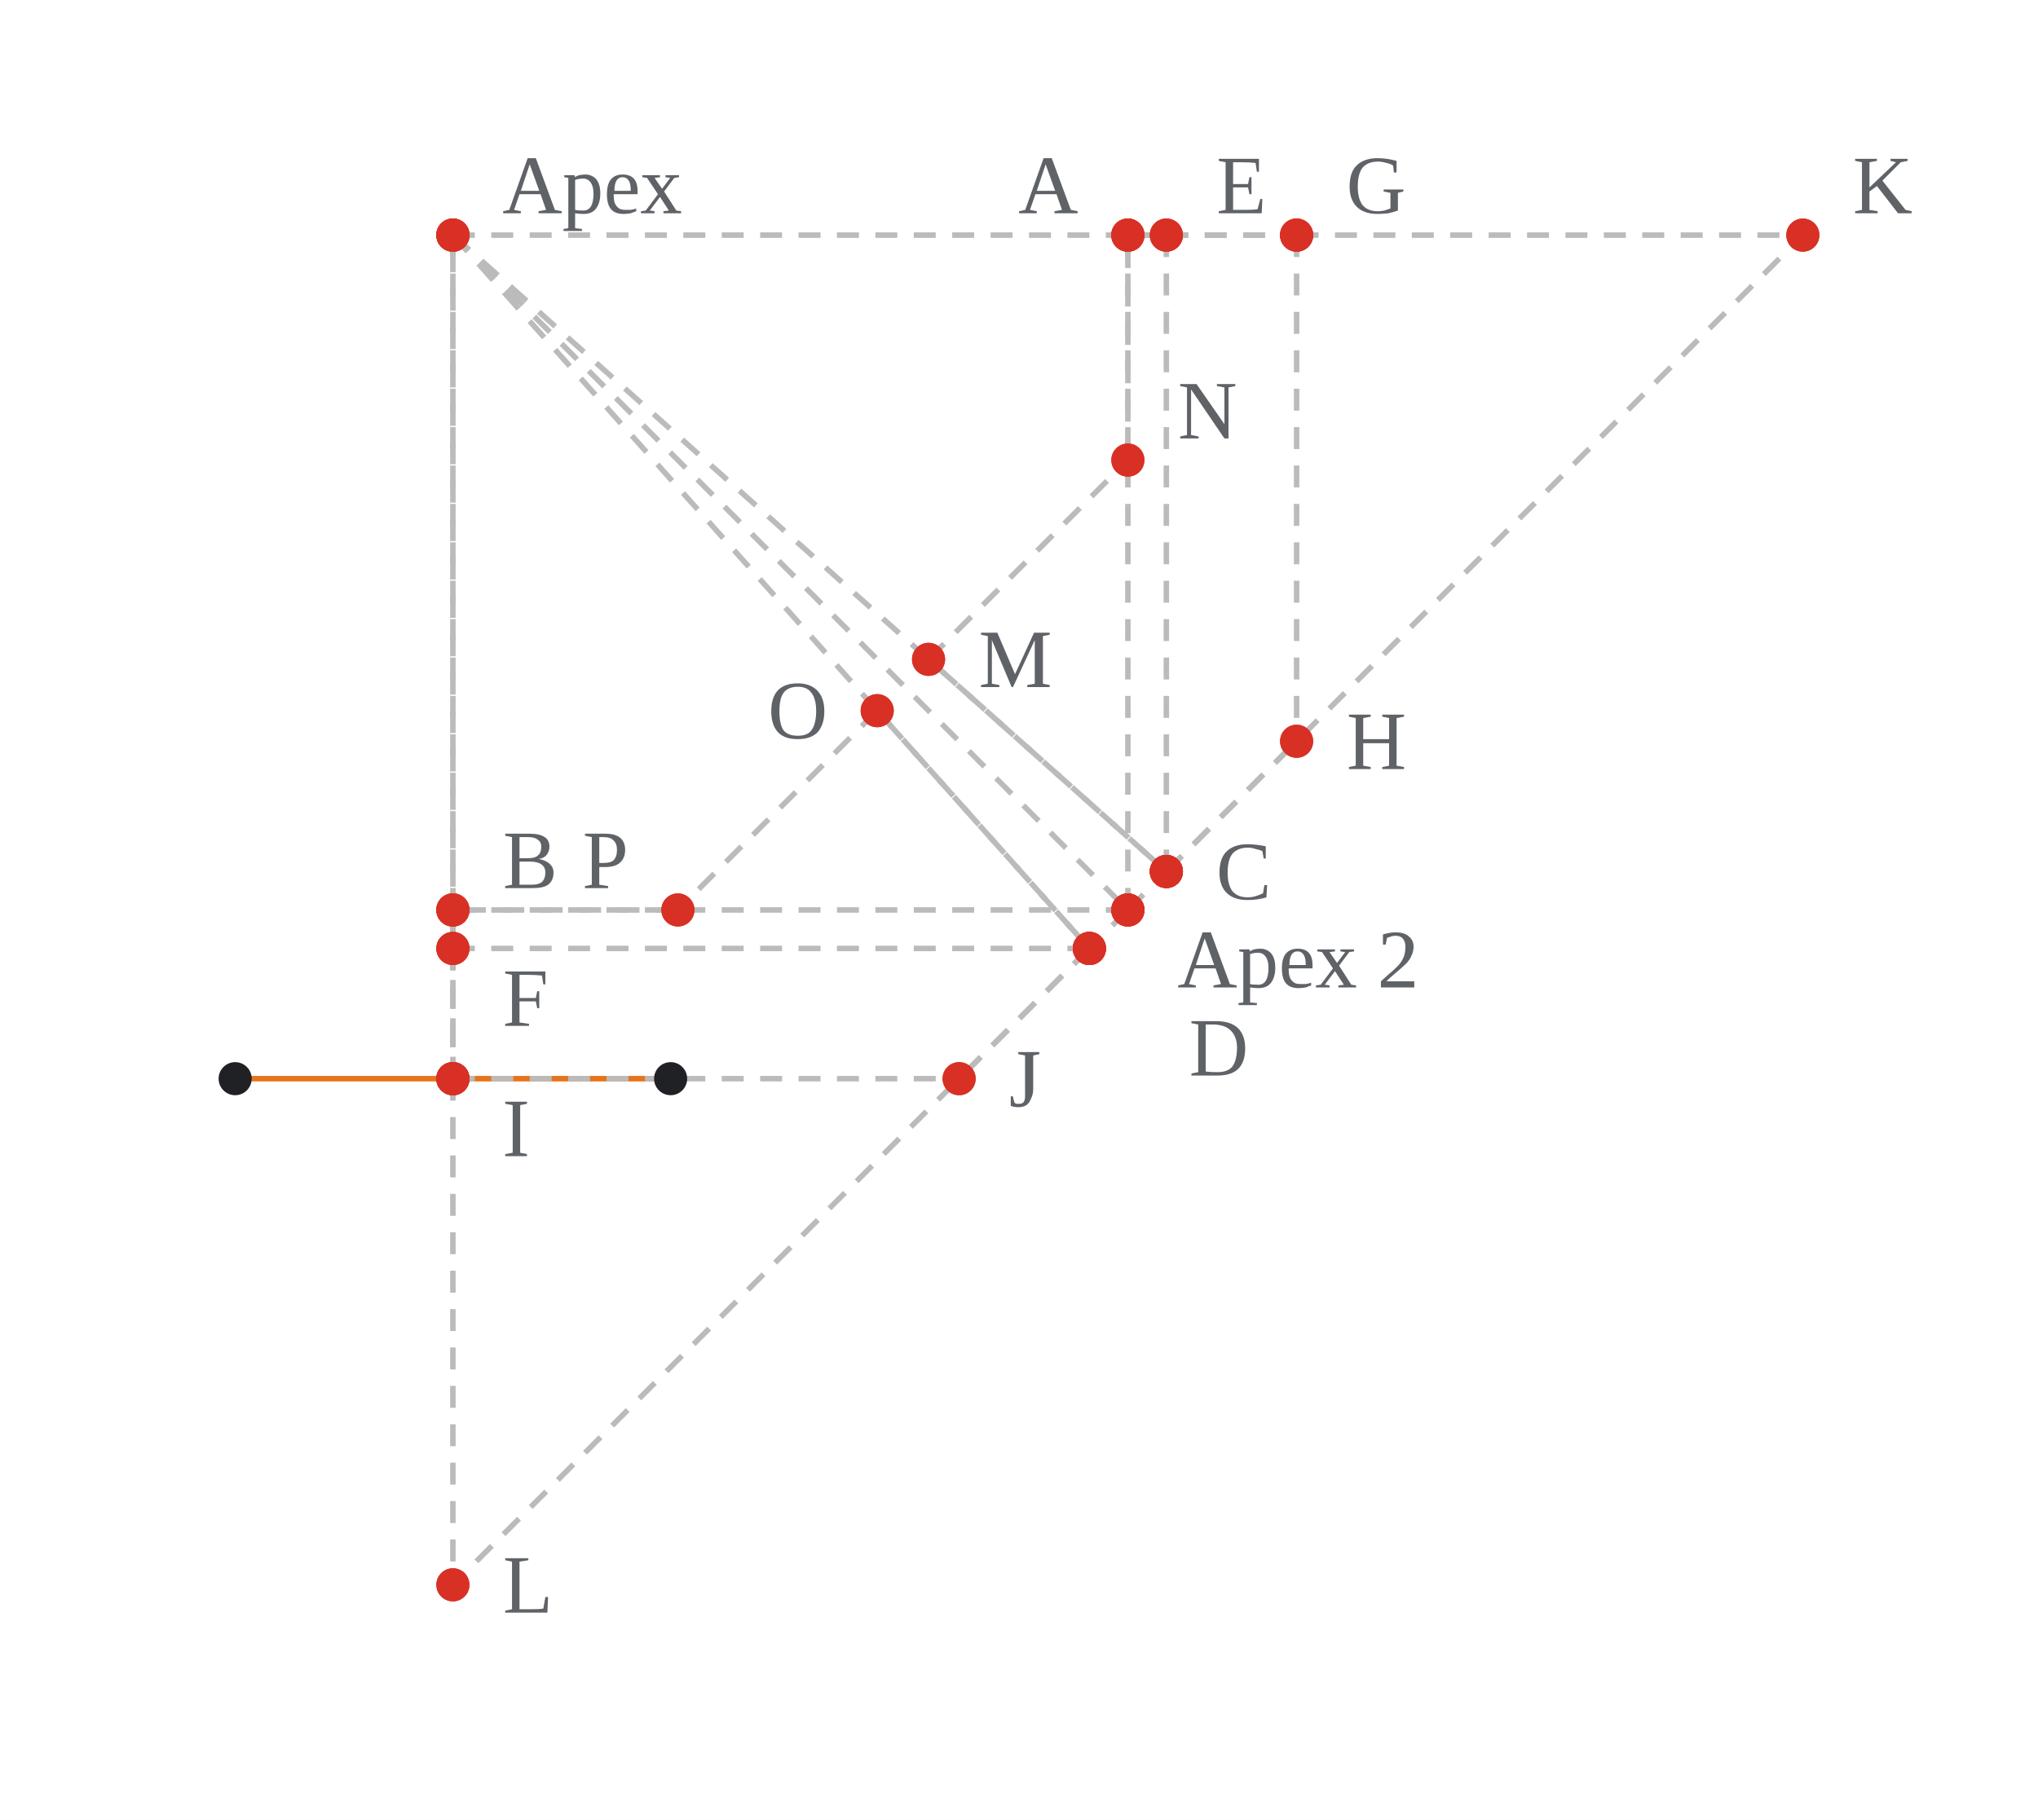
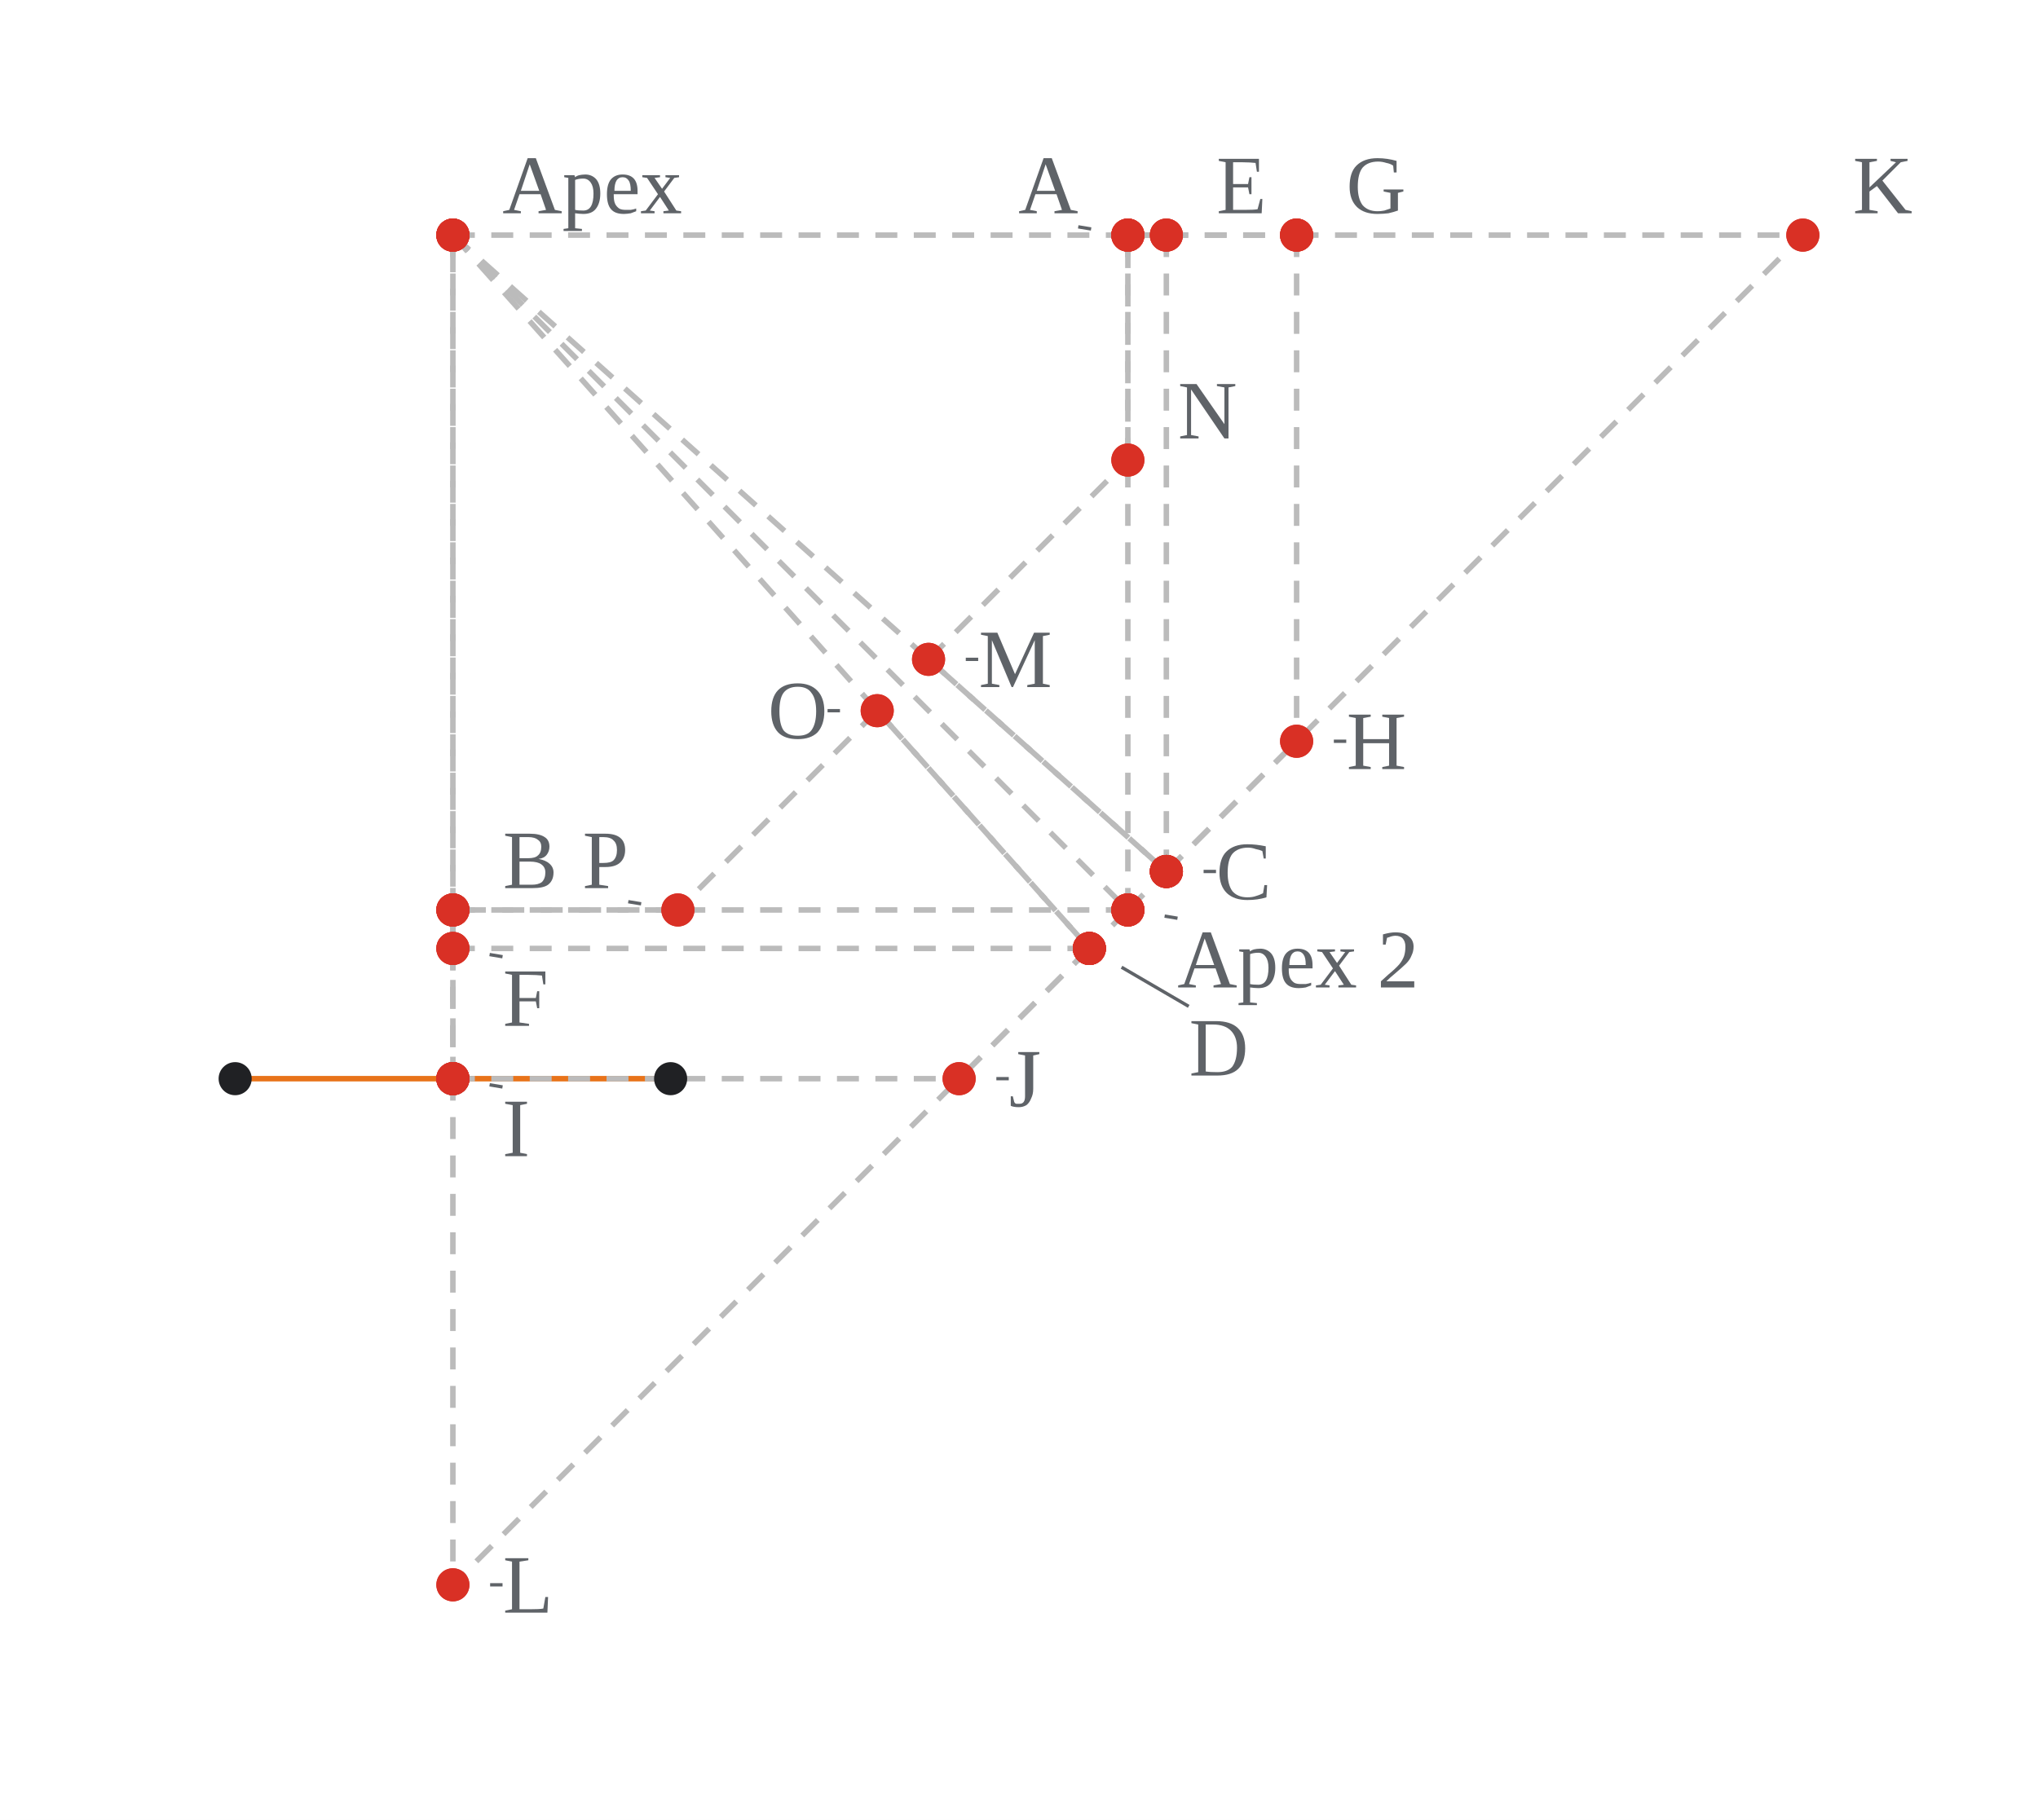
<svg xmlns="http://www.w3.org/2000/svg" width="900" height="803.846" viewBox="0 0 46.8 41.8">
  <rect width="100%" height="100%" fill="white" />
  <line x1="5.4" y1="24.775" x2="15.4" y2="24.775" stroke="#e8731a" stroke-width="0.126" />
  <line x1="10.4" y1="24.775" x2="10.4" y2="5.4" stroke="#bbbbbb" stroke-width="0.126" stroke-dasharray="0.504,0.378" />
  <line x1="10.4" y1="5.4" x2="10.4" y2="20.9" stroke="#bbbbbb" stroke-width="0.126" stroke-dasharray="0.504,0.378" />
  <line x1="10.4" y1="5.4" x2="25.9" y2="5.4" stroke="#bbbbbb" stroke-width="0.126" stroke-dasharray="0.504,0.378" />
  <line x1="25.9" y1="5.4" x2="25.9" y2="20.9" stroke="#bbbbbb" stroke-width="0.126" stroke-dasharray="0.504,0.378" />
  <line x1="10.4" y1="20.9" x2="25.9" y2="20.9" stroke="#bbbbbb" stroke-width="0.126" stroke-dasharray="0.504,0.378" />
  <line x1="10.4" y1="5.4" x2="25.9" y2="20.9" stroke="#bbbbbb" stroke-width="0.126" stroke-dasharray="0.504,0.378" />
  <line x1="25.9" y1="20.9" x2="25.016" y2="21.784" stroke="#bbbbbb" stroke-width="0.126" stroke-dasharray="0.504,0.378" />
  <line x1="25.9" y1="20.9" x2="26.784" y2="20.016" stroke="#bbbbbb" stroke-width="0.126" stroke-dasharray="0.504,0.378" />
  <line x1="10.4" y1="5.4" x2="25.016" y2="21.784" stroke="#bbbbbb" stroke-width="0.126" stroke-dasharray="0.504,0.378" />
  <line x1="10.4" y1="5.4" x2="26.784" y2="20.016" stroke="#bbbbbb" stroke-width="0.126" stroke-dasharray="0.504,0.378" />
  <line x1="25.9" y1="5.4" x2="26.784" y2="5.4" stroke="#bbbbbb" stroke-width="0.126" stroke-dasharray="0.504,0.378" />
  <line x1="26.784" y1="20.016" x2="26.784" y2="5.4" stroke="#bbbbbb" stroke-width="0.126" stroke-dasharray="0.504,0.378" />
  <line x1="26.784" y1="5.4" x2="29.775" y2="5.4" stroke="#bbbbbb" stroke-width="0.126" stroke-dasharray="0.504,0.378" />
  <line x1="26.784" y1="20.016" x2="29.775" y2="17.025" stroke="#bbbbbb" stroke-width="0.126" stroke-dasharray="0.504,0.378" />
  <line x1="29.775" y1="5.4" x2="29.775" y2="17.025" stroke="#bbbbbb" stroke-width="0.126" stroke-dasharray="0.504,0.378" />
  <line x1="10.4" y1="20.9" x2="10.4" y2="21.784" stroke="#bbbbbb" stroke-width="0.126" stroke-dasharray="0.504,0.378" />
  <line x1="25.016" y1="21.784" x2="10.4" y2="21.784" stroke="#bbbbbb" stroke-width="0.126" stroke-dasharray="0.504,0.378" />
  <line x1="10.4" y1="21.784" x2="10.4" y2="24.775" stroke="#bbbbbb" stroke-width="0.126" stroke-dasharray="0.504,0.378" />
  <line x1="25.016" y1="21.784" x2="22.025" y2="24.775" stroke="#bbbbbb" stroke-width="0.126" stroke-dasharray="0.504,0.378" />
  <line x1="10.4" y1="24.775" x2="22.025" y2="24.775" stroke="#bbbbbb" stroke-width="0.126" stroke-dasharray="0.504,0.378" />
  <line x1="29.775" y1="5.4" x2="41.4" y2="5.4" stroke="#bbbbbb" stroke-width="0.126" stroke-dasharray="0.504,0.378" />
  <line x1="26.784" y1="20.016" x2="41.4" y2="5.4" stroke="#bbbbbb" stroke-width="0.126" stroke-dasharray="0.504,0.378" />
  <line x1="10.4" y1="24.775" x2="10.4" y2="36.4" stroke="#bbbbbb" stroke-width="0.126" stroke-dasharray="0.504,0.378" />
  <line x1="25.016" y1="21.784" x2="10.4" y2="36.4" stroke="#bbbbbb" stroke-width="0.126" stroke-dasharray="0.504,0.378" />
  <line x1="21.323" y1="15.144" x2="25.9" y2="10.567" stroke="#bbbbbb" stroke-width="0.126" stroke-dasharray="0.504,0.378" />
  <line x1="21.323" y1="15.144" x2="26.784" y2="20.016" stroke="#bbbbbb" stroke-width="0.126" stroke-dasharray="0.504,0.378" />
  <line x1="25.9" y1="10.567" x2="25.9" y2="5.4" stroke="#bbbbbb" stroke-width="0.126" stroke-dasharray="0.504,0.378" />
  <line x1="20.144" y1="16.323" x2="15.567" y2="20.9" stroke="#bbbbbb" stroke-width="0.126" stroke-dasharray="0.504,0.378" />
  <line x1="20.144" y1="16.323" x2="25.016" y2="21.784" stroke="#bbbbbb" stroke-width="0.126" stroke-dasharray="0.504,0.378" />
  <line x1="15.567" y1="20.9" x2="10.4" y2="20.9" stroke="#bbbbbb" stroke-width="0.126" stroke-dasharray="0.504,0.378" />
  <line x1="25.9" y1="5.4" x2="29.775" y2="5.4" stroke="#bbbbbb" stroke-width="0.126" stroke-dasharray="0.504,0.378" />
  <line x1="10.4" y1="20.9" x2="10.4" y2="24.775" stroke="#bbbbbb" stroke-width="0.126" stroke-dasharray="0.504,0.378" />
  <circle cx="10.4" cy="24.775" r="0.38" fill="#202124" />
  <circle cx="5.4" cy="24.775" r="0.38" fill="#202124" />
  <circle cx="15.4" cy="24.775" r="0.38" fill="#202124" />
  <circle cx="10.4" cy="24.775" r="0.38" fill="#d93025" />
  <circle cx="10.4" cy="5.4" r="0.38" fill="#d93025" />
  <circle cx="10.4" cy="5.4" r="0.38" fill="#d93025" />
  <circle cx="10.4" cy="20.9" r="0.38" fill="#d93025" />
  <circle cx="10.4" cy="5.4" r="0.38" fill="#d93025" />
  <circle cx="25.9" cy="5.4" r="0.38" fill="#d93025" />
  <circle cx="25.9" cy="5.4" r="0.38" fill="#d93025" />
  <circle cx="25.9" cy="20.9" r="0.38" fill="#d93025" />
  <circle cx="10.4" cy="20.9" r="0.38" fill="#d93025" />
  <circle cx="25.9" cy="20.9" r="0.38" fill="#d93025" />
  <circle cx="10.4" cy="5.4" r="0.38" fill="#d93025" />
  <circle cx="25.9" cy="20.9" r="0.38" fill="#d93025" />
  <circle cx="25.9" cy="20.9" r="0.38" fill="#d93025" />
  <circle cx="25.016" cy="21.784" r="0.38" fill="#d93025" />
  <circle cx="25.9" cy="20.9" r="0.38" fill="#d93025" />
  <circle cx="26.784" cy="20.016" r="0.38" fill="#d93025" />
  <circle cx="10.4" cy="5.4" r="0.38" fill="#d93025" />
  <circle cx="25.016" cy="21.784" r="0.38" fill="#d93025" />
  <circle cx="10.4" cy="5.4" r="0.38" fill="#d93025" />
  <circle cx="26.784" cy="20.016" r="0.38" fill="#d93025" />
  <circle cx="25.9" cy="5.4" r="0.38" fill="#d93025" />
  <circle cx="26.784" cy="5.4" r="0.38" fill="#d93025" />
  <circle cx="26.784" cy="20.016" r="0.38" fill="#d93025" />
  <circle cx="26.784" cy="5.4" r="0.38" fill="#d93025" />
  <circle cx="26.784" cy="5.4" r="0.38" fill="#d93025" />
  <circle cx="29.775" cy="5.4" r="0.38" fill="#d93025" />
  <circle cx="26.784" cy="20.016" r="0.38" fill="#d93025" />
  <circle cx="29.775" cy="17.025" r="0.38" fill="#d93025" />
  <circle cx="29.775" cy="5.4" r="0.38" fill="#d93025" />
  <circle cx="29.775" cy="17.025" r="0.38" fill="#d93025" />
  <circle cx="10.4" cy="20.9" r="0.38" fill="#d93025" />
  <circle cx="10.4" cy="21.784" r="0.38" fill="#d93025" />
  <circle cx="25.016" cy="21.784" r="0.38" fill="#d93025" />
  <circle cx="10.4" cy="21.784" r="0.38" fill="#d93025" />
  <circle cx="10.4" cy="21.784" r="0.38" fill="#d93025" />
  <circle cx="10.4" cy="24.775" r="0.38" fill="#d93025" />
  <circle cx="25.016" cy="21.784" r="0.38" fill="#d93025" />
  <circle cx="22.025" cy="24.775" r="0.38" fill="#d93025" />
  <circle cx="10.4" cy="24.775" r="0.38" fill="#d93025" />
  <circle cx="22.025" cy="24.775" r="0.38" fill="#d93025" />
  <circle cx="29.775" cy="5.4" r="0.38" fill="#d93025" />
  <circle cx="41.4" cy="5.4" r="0.38" fill="#d93025" />
  <circle cx="26.784" cy="20.016" r="0.38" fill="#d93025" />
  <circle cx="41.4" cy="5.4" r="0.38" fill="#d93025" />
  <circle cx="10.4" cy="24.775" r="0.38" fill="#d93025" />
  <circle cx="10.4" cy="36.4" r="0.38" fill="#d93025" />
  <circle cx="25.016" cy="21.784" r="0.38" fill="#d93025" />
  <circle cx="10.4" cy="36.4" r="0.38" fill="#d93025" />
  <circle cx="21.323" cy="15.144" r="0.38" fill="#d93025" />
  <circle cx="25.9" cy="10.567" r="0.38" fill="#d93025" />
  <circle cx="21.323" cy="15.144" r="0.38" fill="#d93025" />
  <circle cx="26.784" cy="20.016" r="0.38" fill="#d93025" />
  <circle cx="25.9" cy="10.567" r="0.38" fill="#d93025" />
  <circle cx="25.9" cy="5.4" r="0.38" fill="#d93025" />
  <circle cx="20.144" cy="16.323" r="0.38" fill="#d93025" />
  <circle cx="15.567" cy="20.9" r="0.38" fill="#d93025" />
  <circle cx="20.144" cy="16.323" r="0.38" fill="#d93025" />
  <circle cx="25.016" cy="21.784" r="0.38" fill="#d93025" />
  <circle cx="15.567" cy="20.9" r="0.38" fill="#d93025" />
  <circle cx="10.4" cy="20.9" r="0.38" fill="#d93025" />
  <circle cx="25.9" cy="5.4" r="0.38" fill="#d93025" />
  <circle cx="29.775" cy="5.4" r="0.38" fill="#d93025" />
  <circle cx="10.4" cy="20.9" r="0.38" fill="#d93025" />
  <circle cx="10.4" cy="24.775" r="0.38" fill="#d93025" />
  <text x="11.54" y="4.26" font-size="1.9" fill="#5f6368" text-anchor="start" dominant-baseline="central">Apex</text>
  <text x="11.54" y="19.76" font-size="1.9" fill="#5f6368" text-anchor="start" dominant-baseline="central">B</text>
+   <line x1="25.056" y1="5.259" x2="24.76" y2="5.21" stroke="#5f6368" stroke-width="0.076" />
  <text x="24.76" y="4.26" font-size="1.9" fill="#5f6368" text-anchor="end" dominant-baseline="central">A</text>
+   <line x1="26.744" y1="21.041" x2="27.04" y2="21.09" stroke="#5f6368" stroke-width="0.076" />
  <text x="27.04" y="22.04" font-size="1.9" fill="#5f6368" text-anchor="start" dominant-baseline="central">Apex 2</text>
+   <line x1="25.755" y1="22.215" x2="27.297" y2="23.114" stroke="#5f6368" stroke-width="0.076" />
  <text x="27.297" y="24.064" font-size="1.9" fill="#5f6368" text-anchor="start" dominant-baseline="central">D</text>
+   <line x1="27.639" y1="20.016" x2="27.924" y2="20.016" stroke="#5f6368" stroke-width="0.076" />
  <text x="27.924" y="20.016" font-size="1.9" fill="#5f6368" text-anchor="start" dominant-baseline="central">C</text>
  <text x="27.924" y="4.26" font-size="1.9" fill="#5f6368" text-anchor="start" dominant-baseline="central">E</text>
  <text x="30.915" y="4.26" font-size="1.9" fill="#5f6368" text-anchor="start" dominant-baseline="central">G</text>
+   <line x1="30.63" y1="17.025" x2="30.915" y2="17.025" stroke="#5f6368" stroke-width="0.076" />
  <text x="30.915" y="17.025" font-size="1.9" fill="#5f6368" text-anchor="start" dominant-baseline="central">H</text>
+   <line x1="11.243" y1="21.924" x2="11.54" y2="21.974" stroke="#5f6368" stroke-width="0.076" />
  <text x="11.54" y="22.924" font-size="1.9" fill="#5f6368" text-anchor="start" dominant-baseline="central">F</text>
+   <line x1="11.243" y1="24.916" x2="11.54" y2="24.965" stroke="#5f6368" stroke-width="0.076" />
  <text x="11.54" y="25.915" font-size="1.9" fill="#5f6368" text-anchor="start" dominant-baseline="central">I</text>
+   <line x1="22.88" y1="24.775" x2="23.165" y2="24.775" stroke="#5f6368" stroke-width="0.076" />
  <text x="23.165" y="24.775" font-size="1.9" fill="#5f6368" text-anchor="start" dominant-baseline="central">J</text>
  <text x="42.54" y="4.26" font-size="1.9" fill="#5f6368" text-anchor="start" dominant-baseline="central">K</text>
+   <line x1="11.255" y1="36.4" x2="11.54" y2="36.4" stroke="#5f6368" stroke-width="0.076" />
  <text x="11.54" y="36.4" font-size="1.9" fill="#5f6368" text-anchor="start" dominant-baseline="central">L</text>
+   <line x1="22.178" y1="15.144" x2="22.463" y2="15.144" stroke="#5f6368" stroke-width="0.076" />
  <text x="22.463" y="15.144" font-size="1.9" fill="#5f6368" text-anchor="start" dominant-baseline="central">M</text>
  <text x="27.04" y="9.427" font-size="1.9" fill="#5f6368" text-anchor="start" dominant-baseline="central">N</text>
+   <line x1="19.289" y1="16.323" x2="19.004" y2="16.323" stroke="#5f6368" stroke-width="0.076" />
  <text x="19.004" y="16.323" font-size="1.9" fill="#5f6368" text-anchor="end" dominant-baseline="central">O</text>
+   <line x1="14.723" y1="20.759" x2="14.427" y2="20.71" stroke="#5f6368" stroke-width="0.076" />
  <text x="14.427" y="19.76" font-size="1.9" fill="#5f6368" text-anchor="end" dominant-baseline="central">P</text>
</svg>
